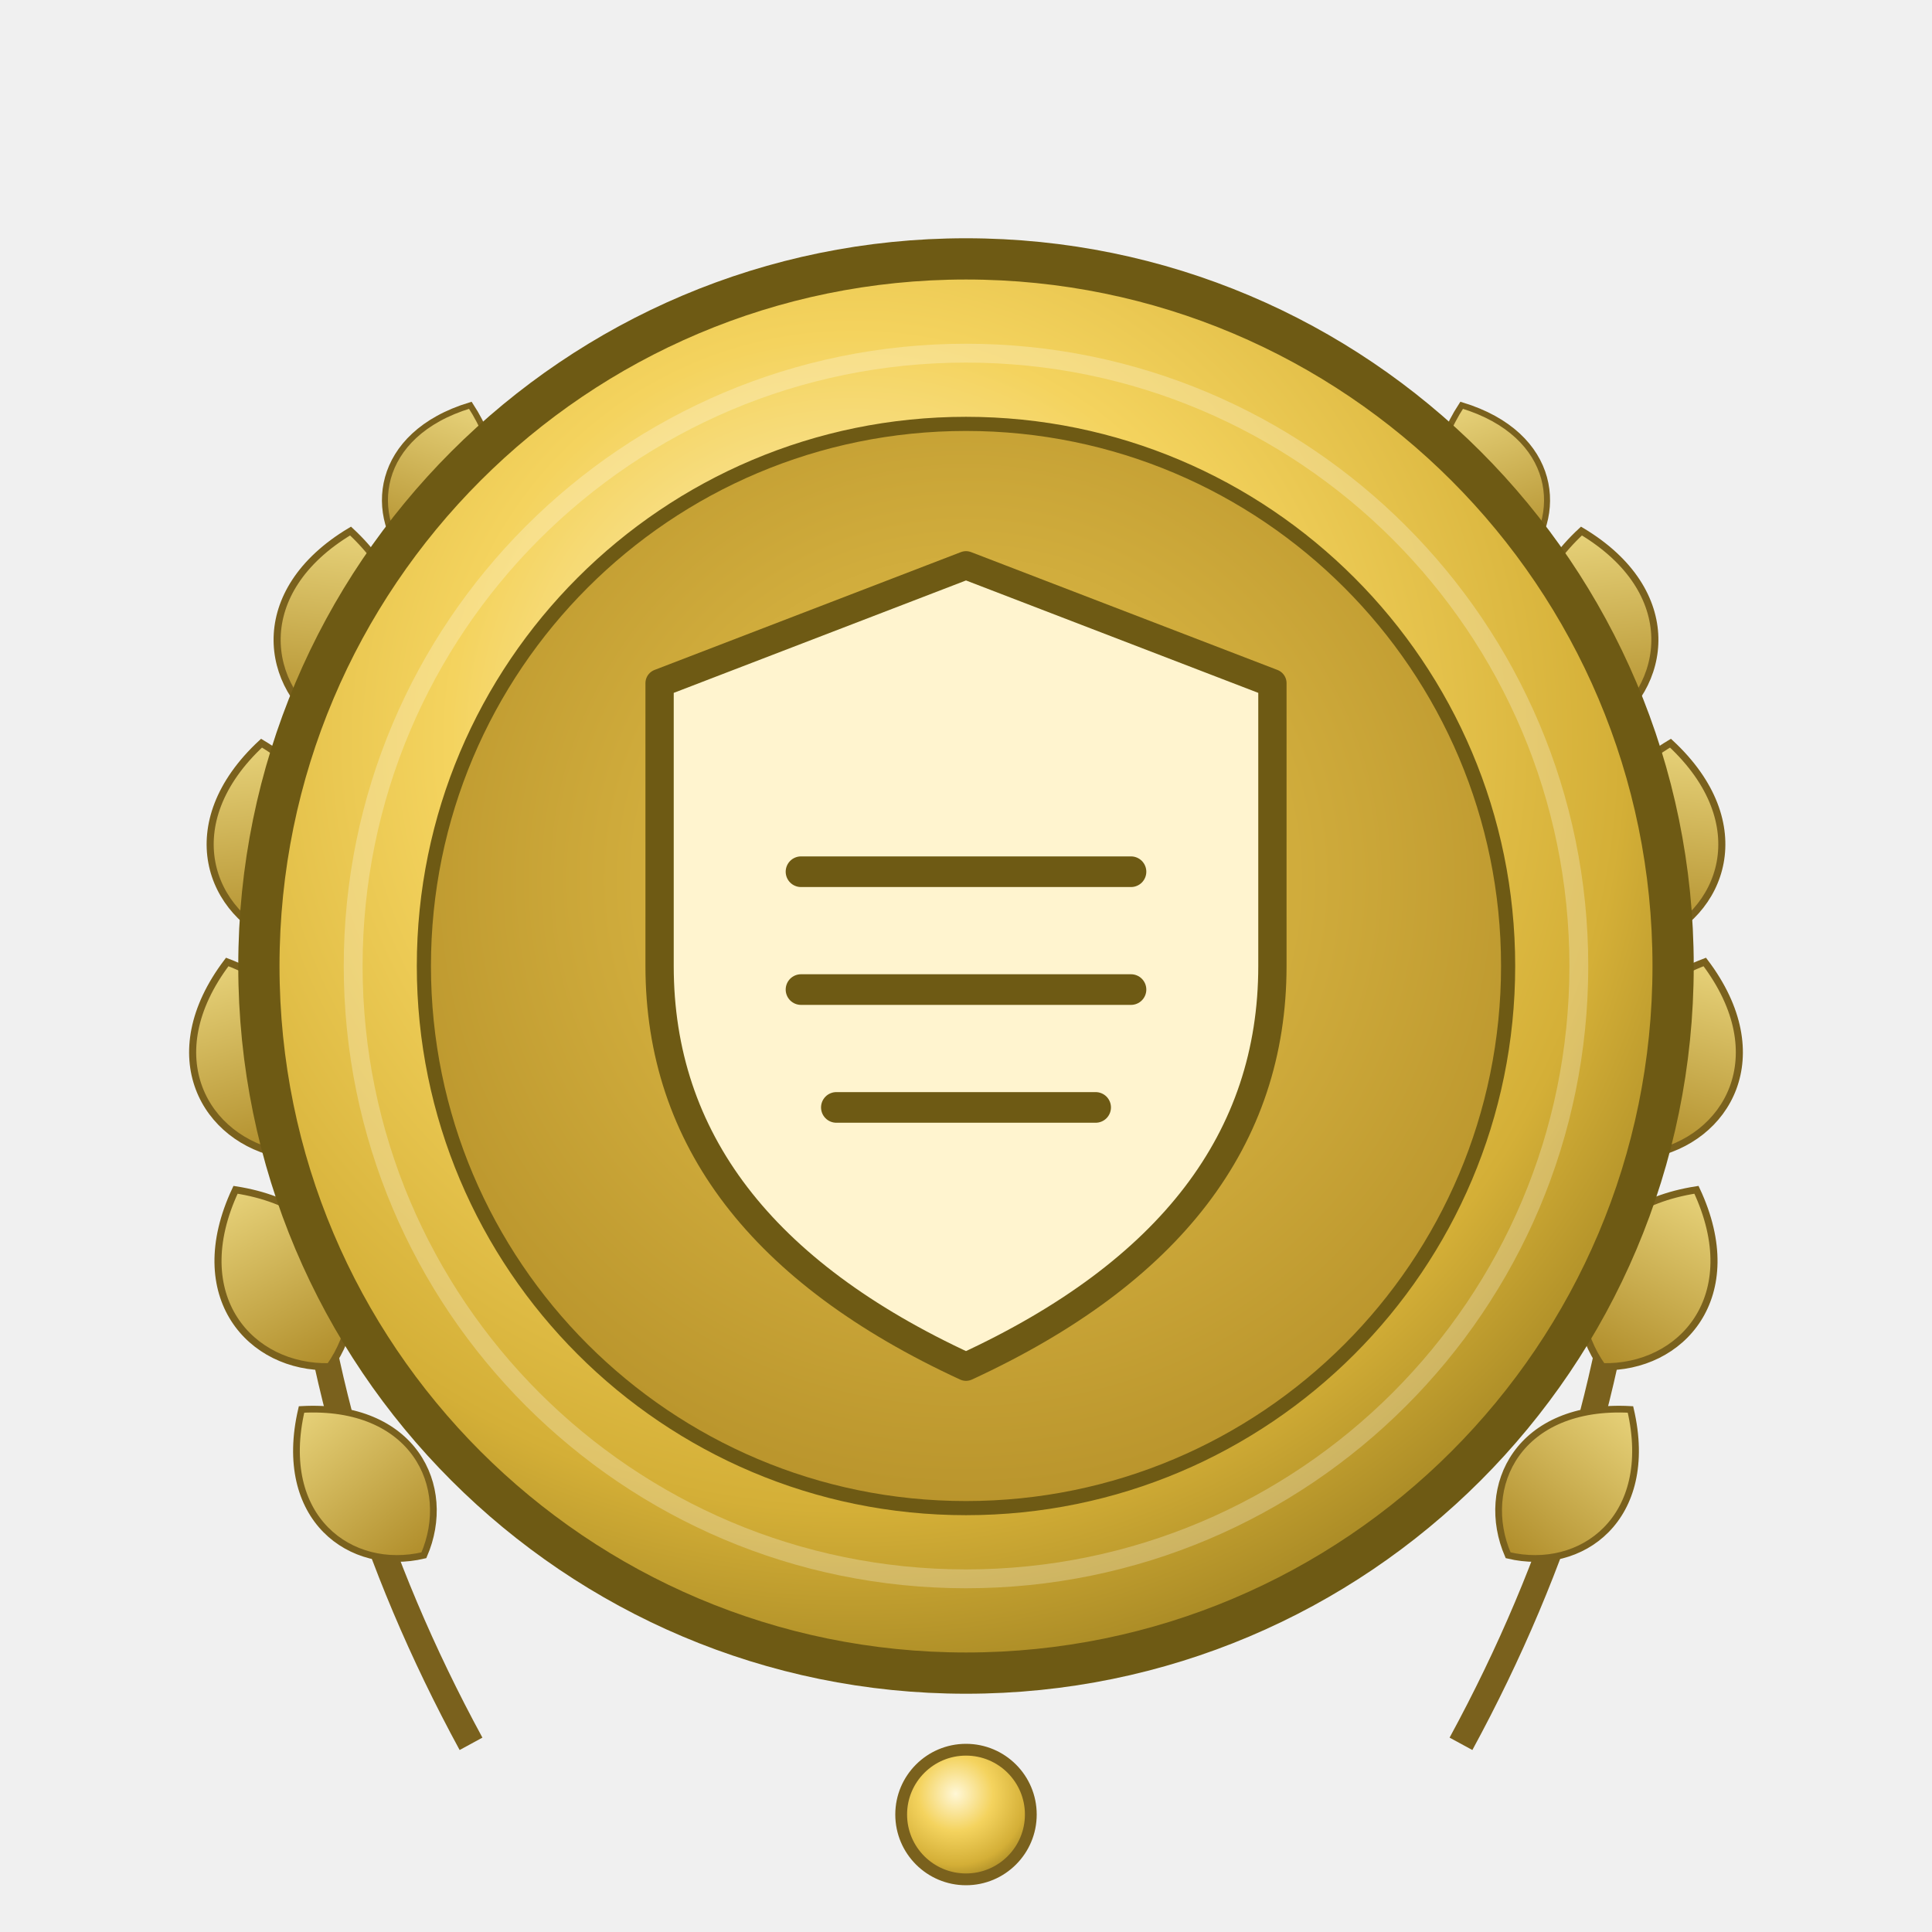
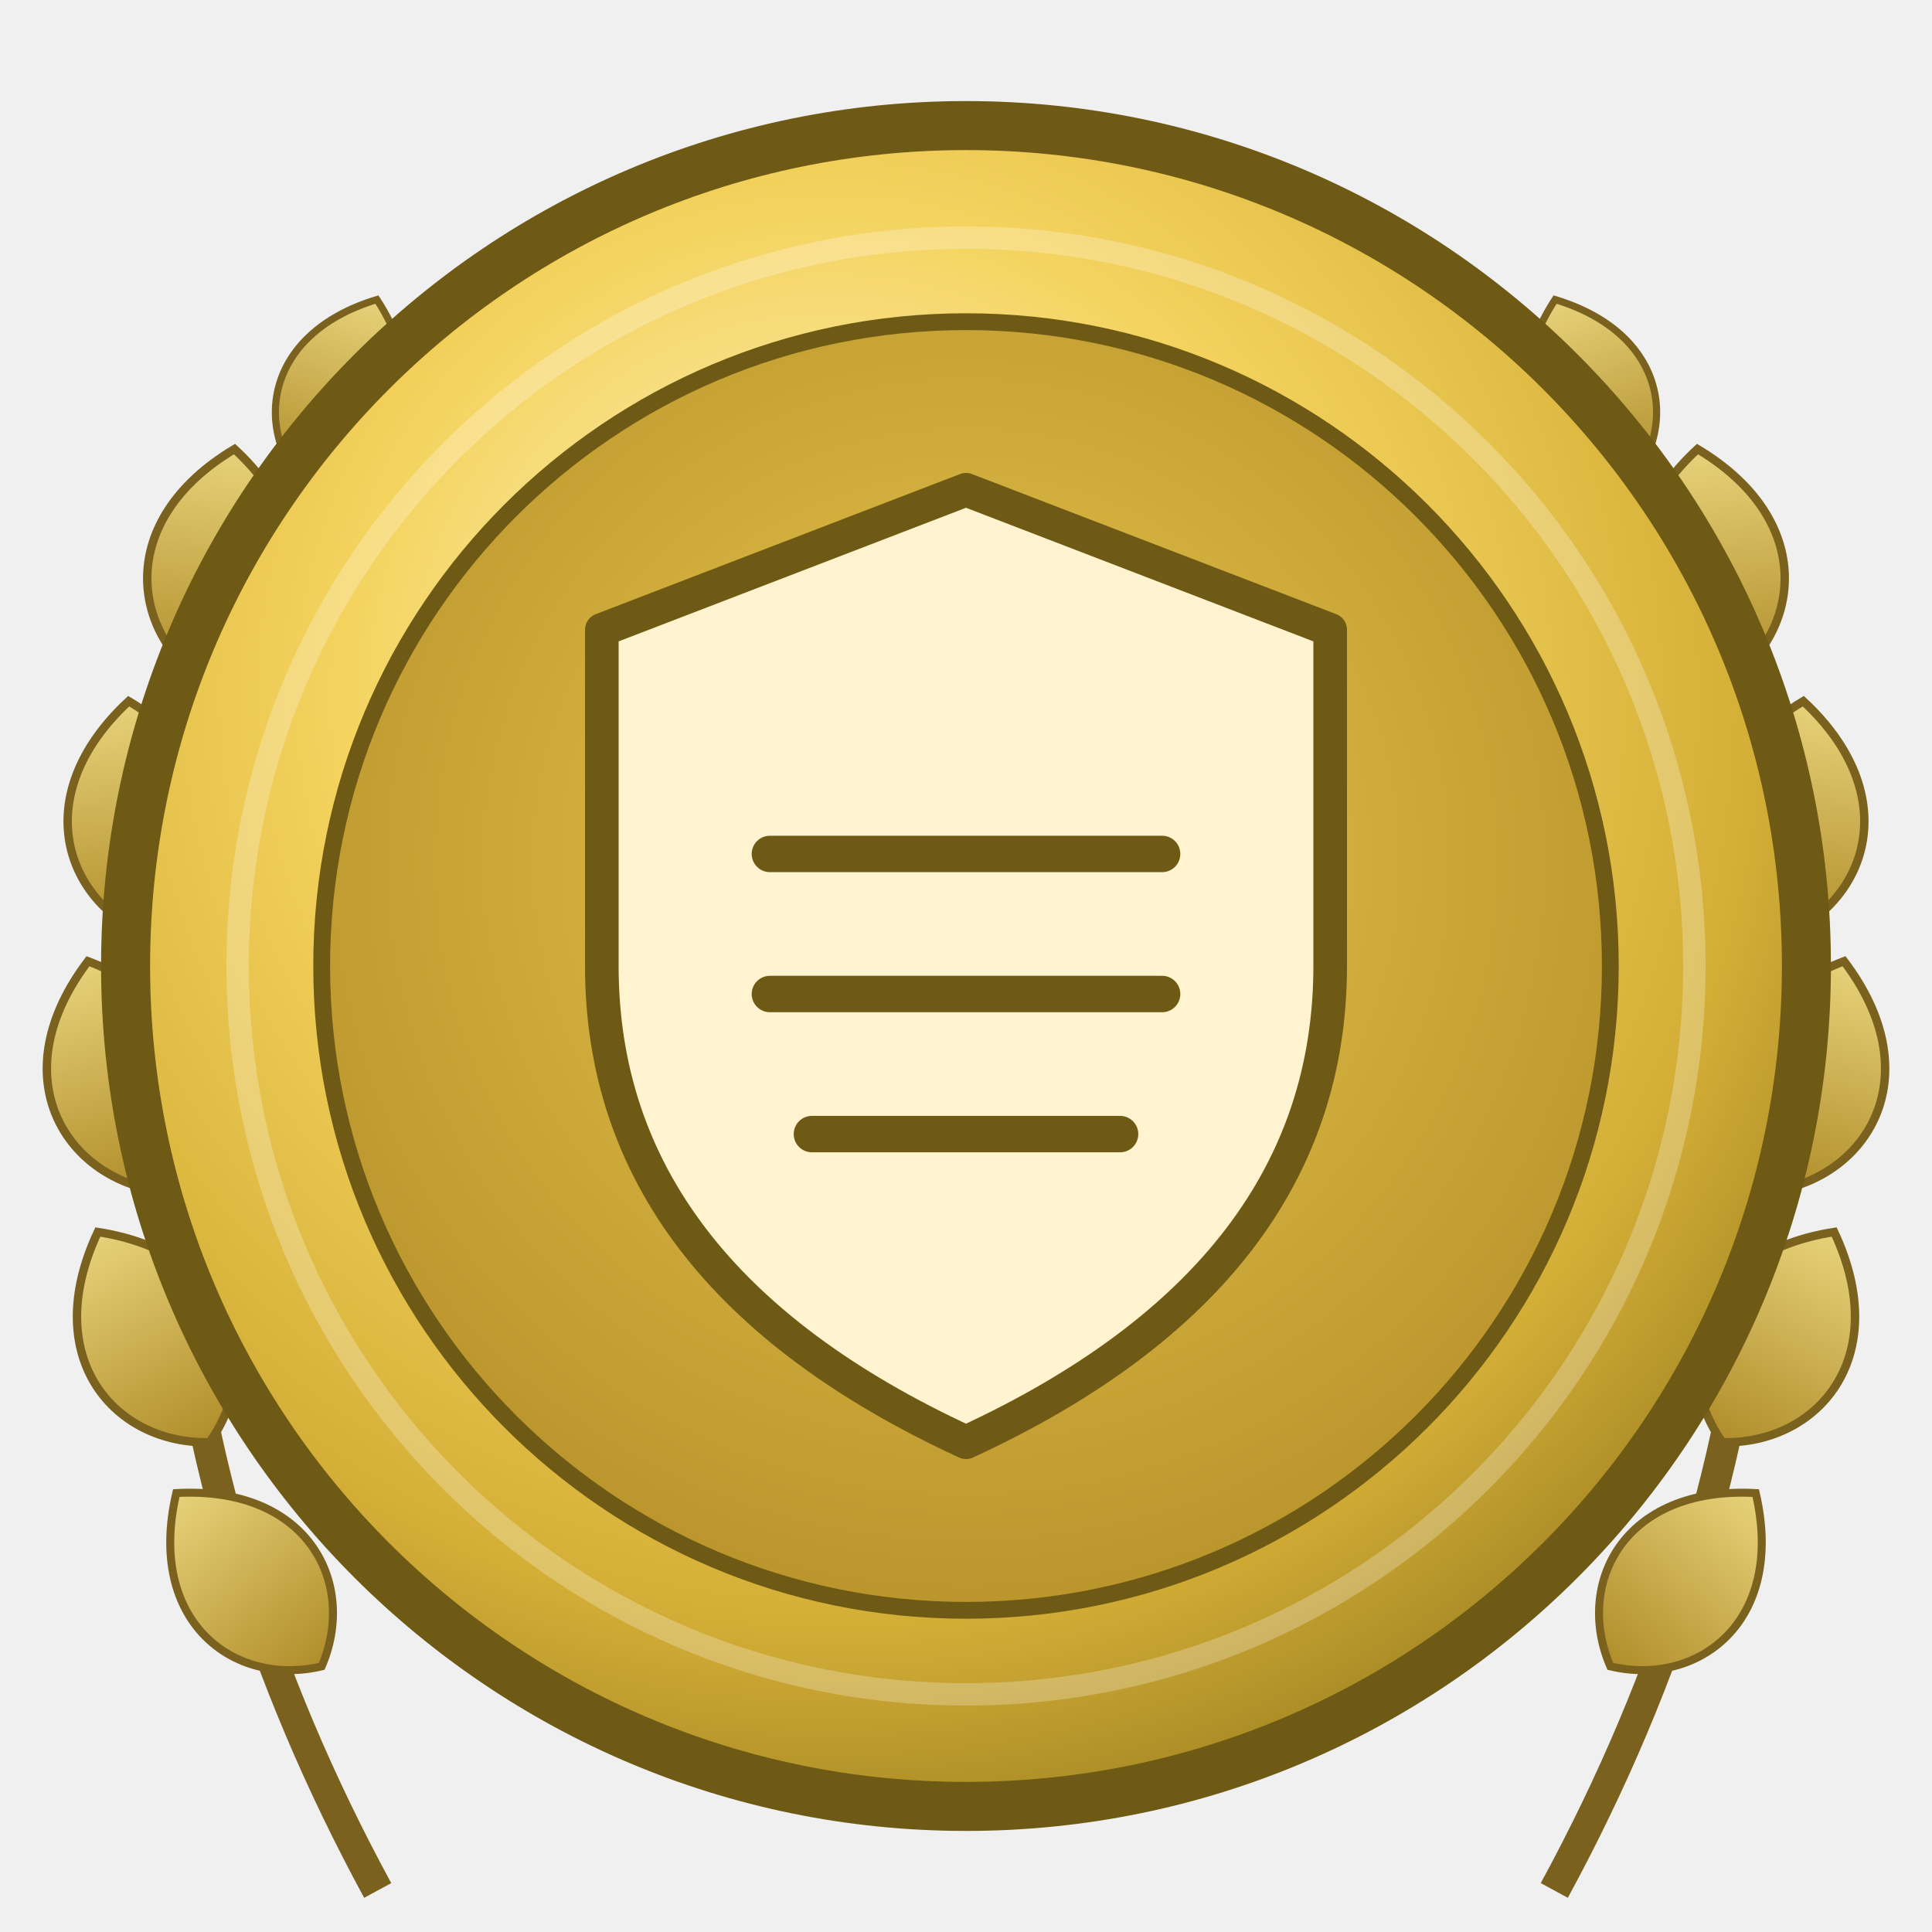
<svg xmlns="http://www.w3.org/2000/svg" viewBox="0 0 200 200" width="200" height="200" role="img" aria-label="Досягнення: Iron Discipline (рівень: золото)">
  <defs>
    <radialGradient id="metal" cx="42%" cy="34%" r="72%">
      <stop offset="0%" stop-color="#fff7d6" />
      <stop offset="40%" stop-color="#f4d35e" />
      <stop offset="76%" stop-color="#d4af37" />
      <stop offset="100%" stop-color="#9a7d1f" />
    </radialGradient>
    <radialGradient id="field" cx="50%" cy="42%" r="60%">
      <stop offset="0%" stop-color="#e9c64e" />
      <stop offset="100%" stop-color="#b8932b" />
    </radialGradient>
    <linearGradient id="leaf" x1="0" y1="0" x2="0" y2="1">
      <stop offset="0%" stop-color="#e7d27a" />
      <stop offset="100%" stop-color="#b08d2a" />
    </linearGradient>
    <path id="lf" d="M0,0 C 6,-3 8,-11 0,-17 C -8,-11 -6,-3 0,0 Z" />
  </defs>
-   <g transform="translate(100 100) scale(1.22) translate(-100 -100)">
+   <g transform="translate(100 100) scale(1.45) translate(-100 -100)">
    <g id="wreath-l" fill="url(#leaf)" stroke="#7a611d" stroke-width="0.6">
      <path d="M58,166 Q 33,120 50,68" fill="none" stroke="#7a611d" stroke-width="2.2" />
      <use href="#lf" transform="translate(54,150) rotate(-40) scale(0.95)" />
      <use href="#lf" transform="translate(46,134) rotate(-28)" />
      <use href="#lf" transform="translate(42,116) rotate(-16)" />
      <use href="#lf" transform="translate(42,98) rotate(-6)" />
      <use href="#lf" transform="translate(46,80) rotate(6)" />
      <use href="#lf" transform="translate(53,66) rotate(20) scale(0.85)" />
    </g>
    <use href="#wreath-l" transform="matrix(-1 0 0 1 200 0)" />
-     <circle cx="100" cy="172" r="5.5" fill="url(#metal)" stroke="#7a611d" stroke-width="1" />
    <circle cx="100" cy="100" r="60" fill="url(#metal)" />
    <circle cx="100" cy="100" r="60" fill="none" stroke="#6e5a14" stroke-width="3.5" />
    <circle cx="100" cy="100" r="52" fill="none" stroke="#ffffff" stroke-opacity="0.25" stroke-width="1.6" />
    <circle cx="100" cy="100" r="46" fill="url(#field)" stroke="#6e5a14" stroke-width="1.2" />
    <path d="M100,66 L126,76 L126,100 Q126,122 100,134 Q74,122 74,100 L74,76 Z" fill="#fff4cf" stroke="#6e5a14" stroke-width="2.4" stroke-linejoin="round" />
    <path d="M86,92 H114 M86,102 H114 M89,112 H111" fill="none" stroke="#6e5a14" stroke-width="2.6" stroke-linecap="round" />
  </g>
</svg>
